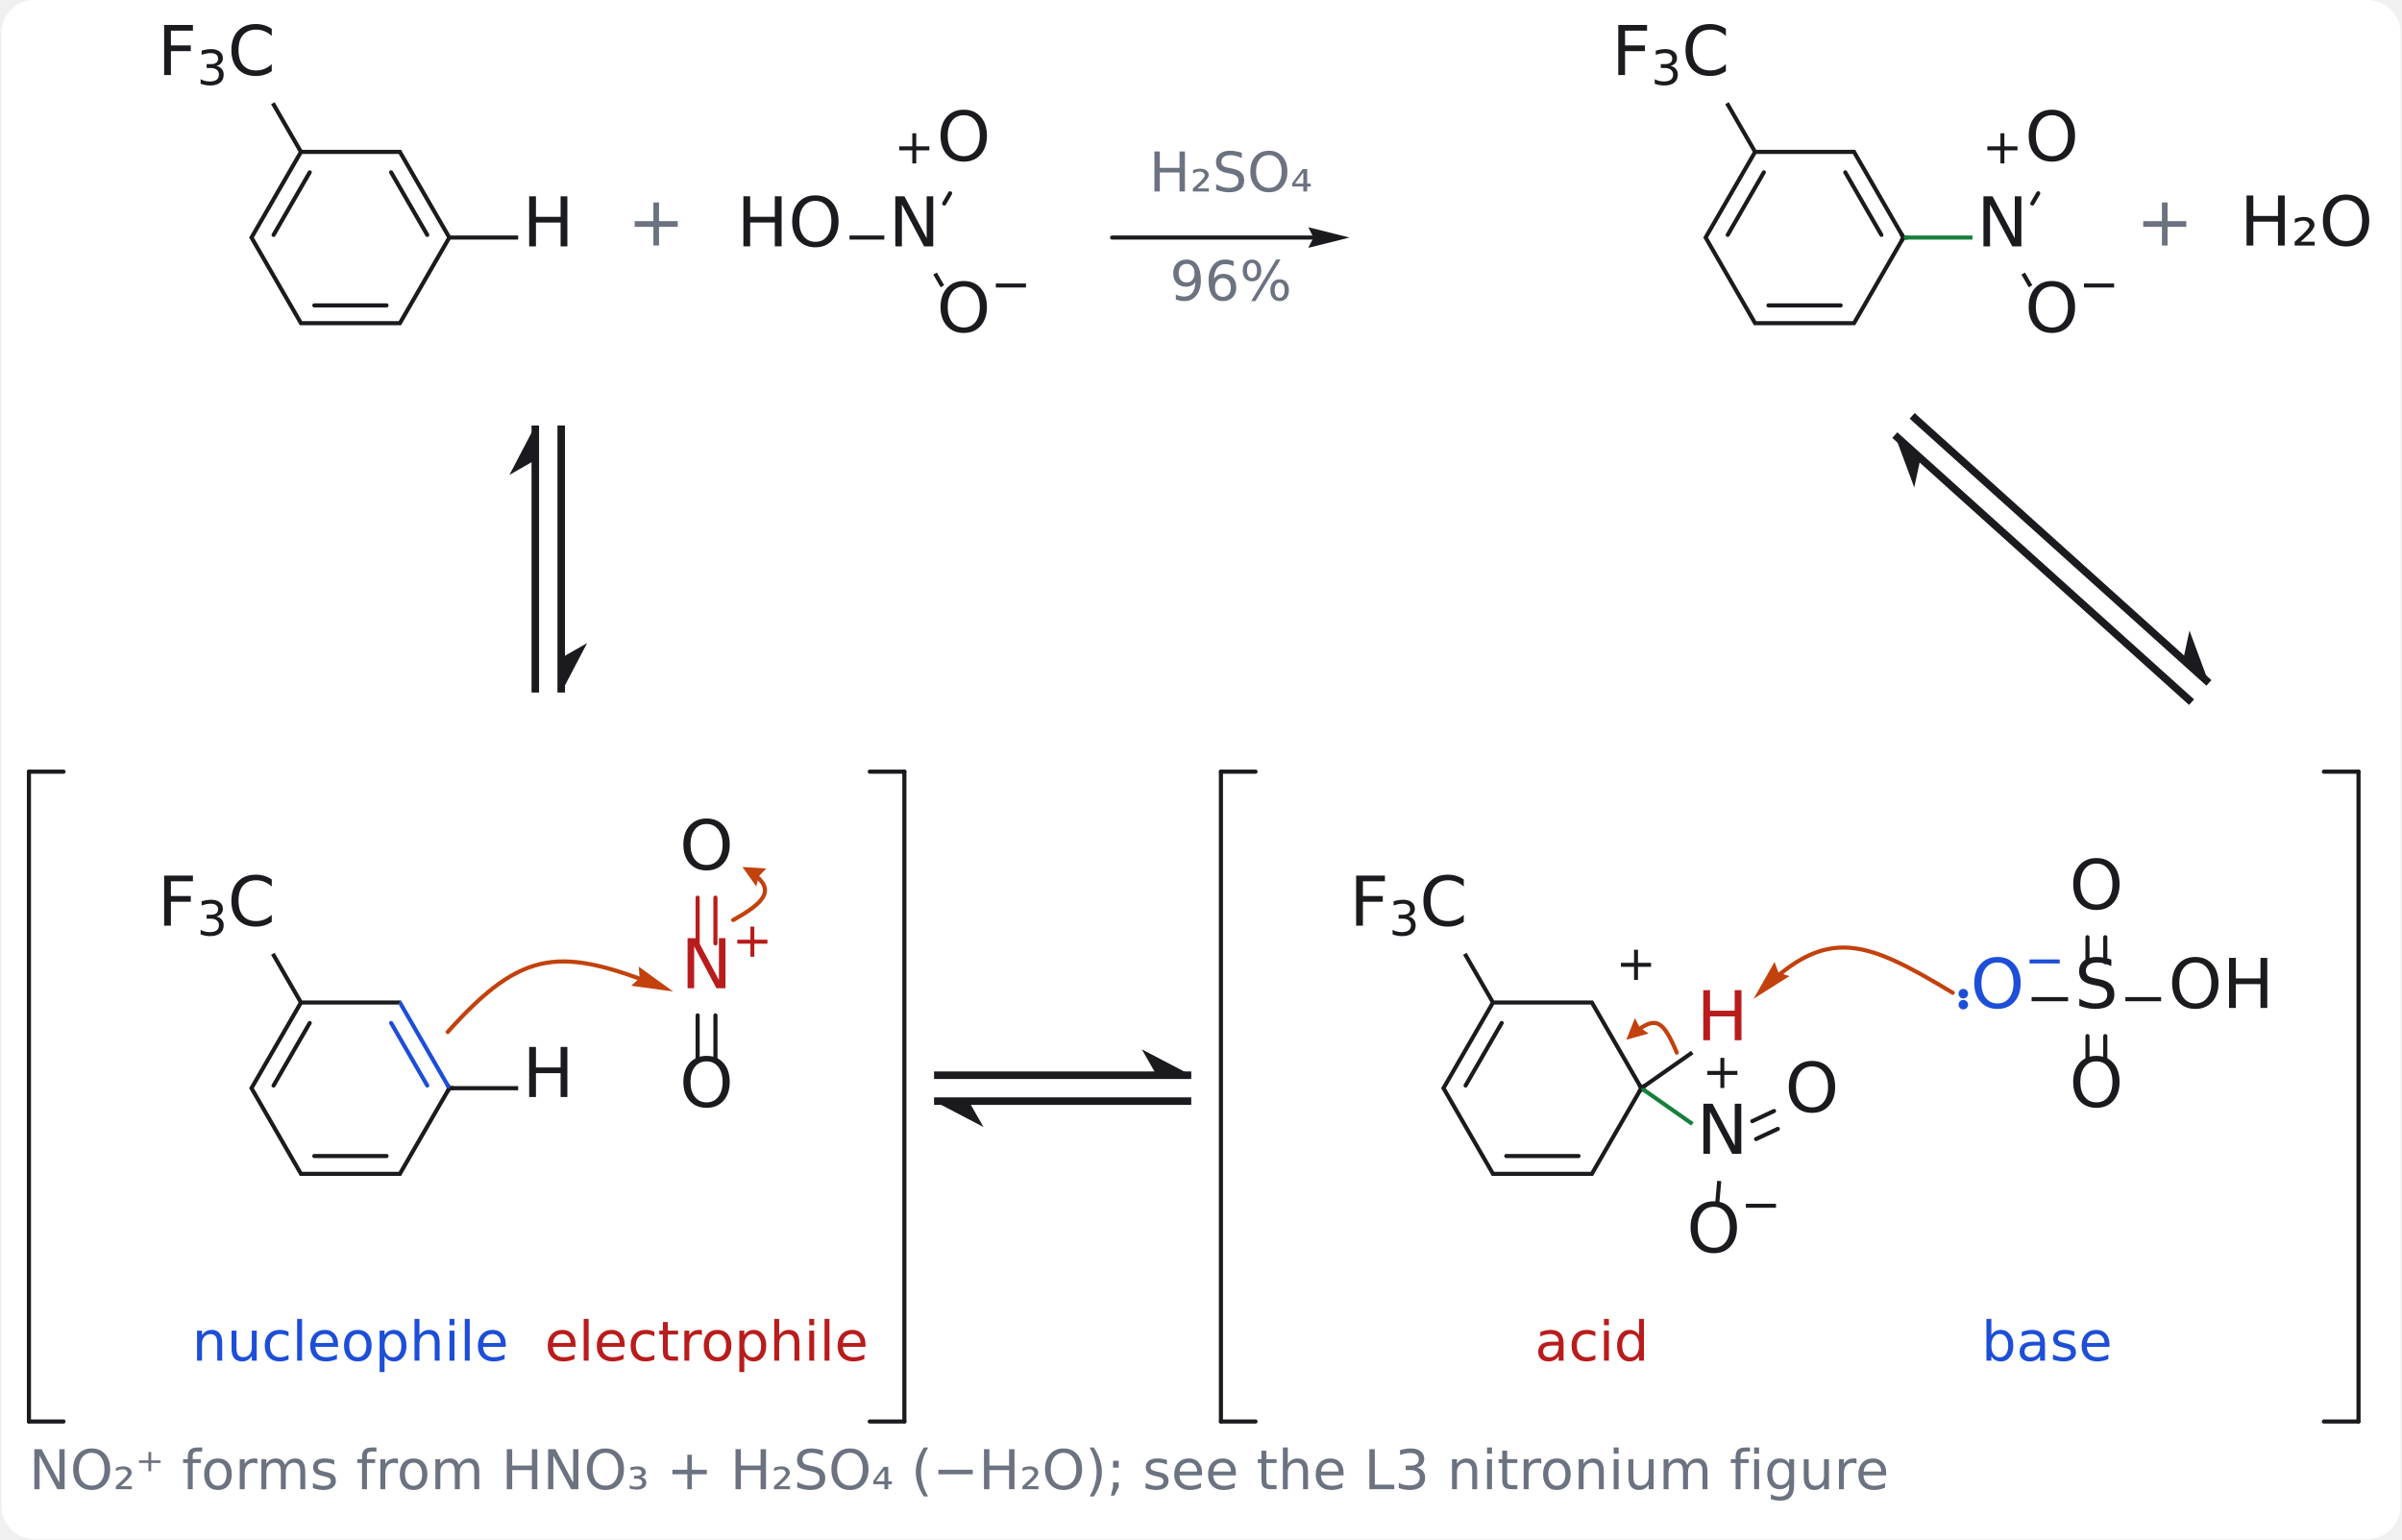
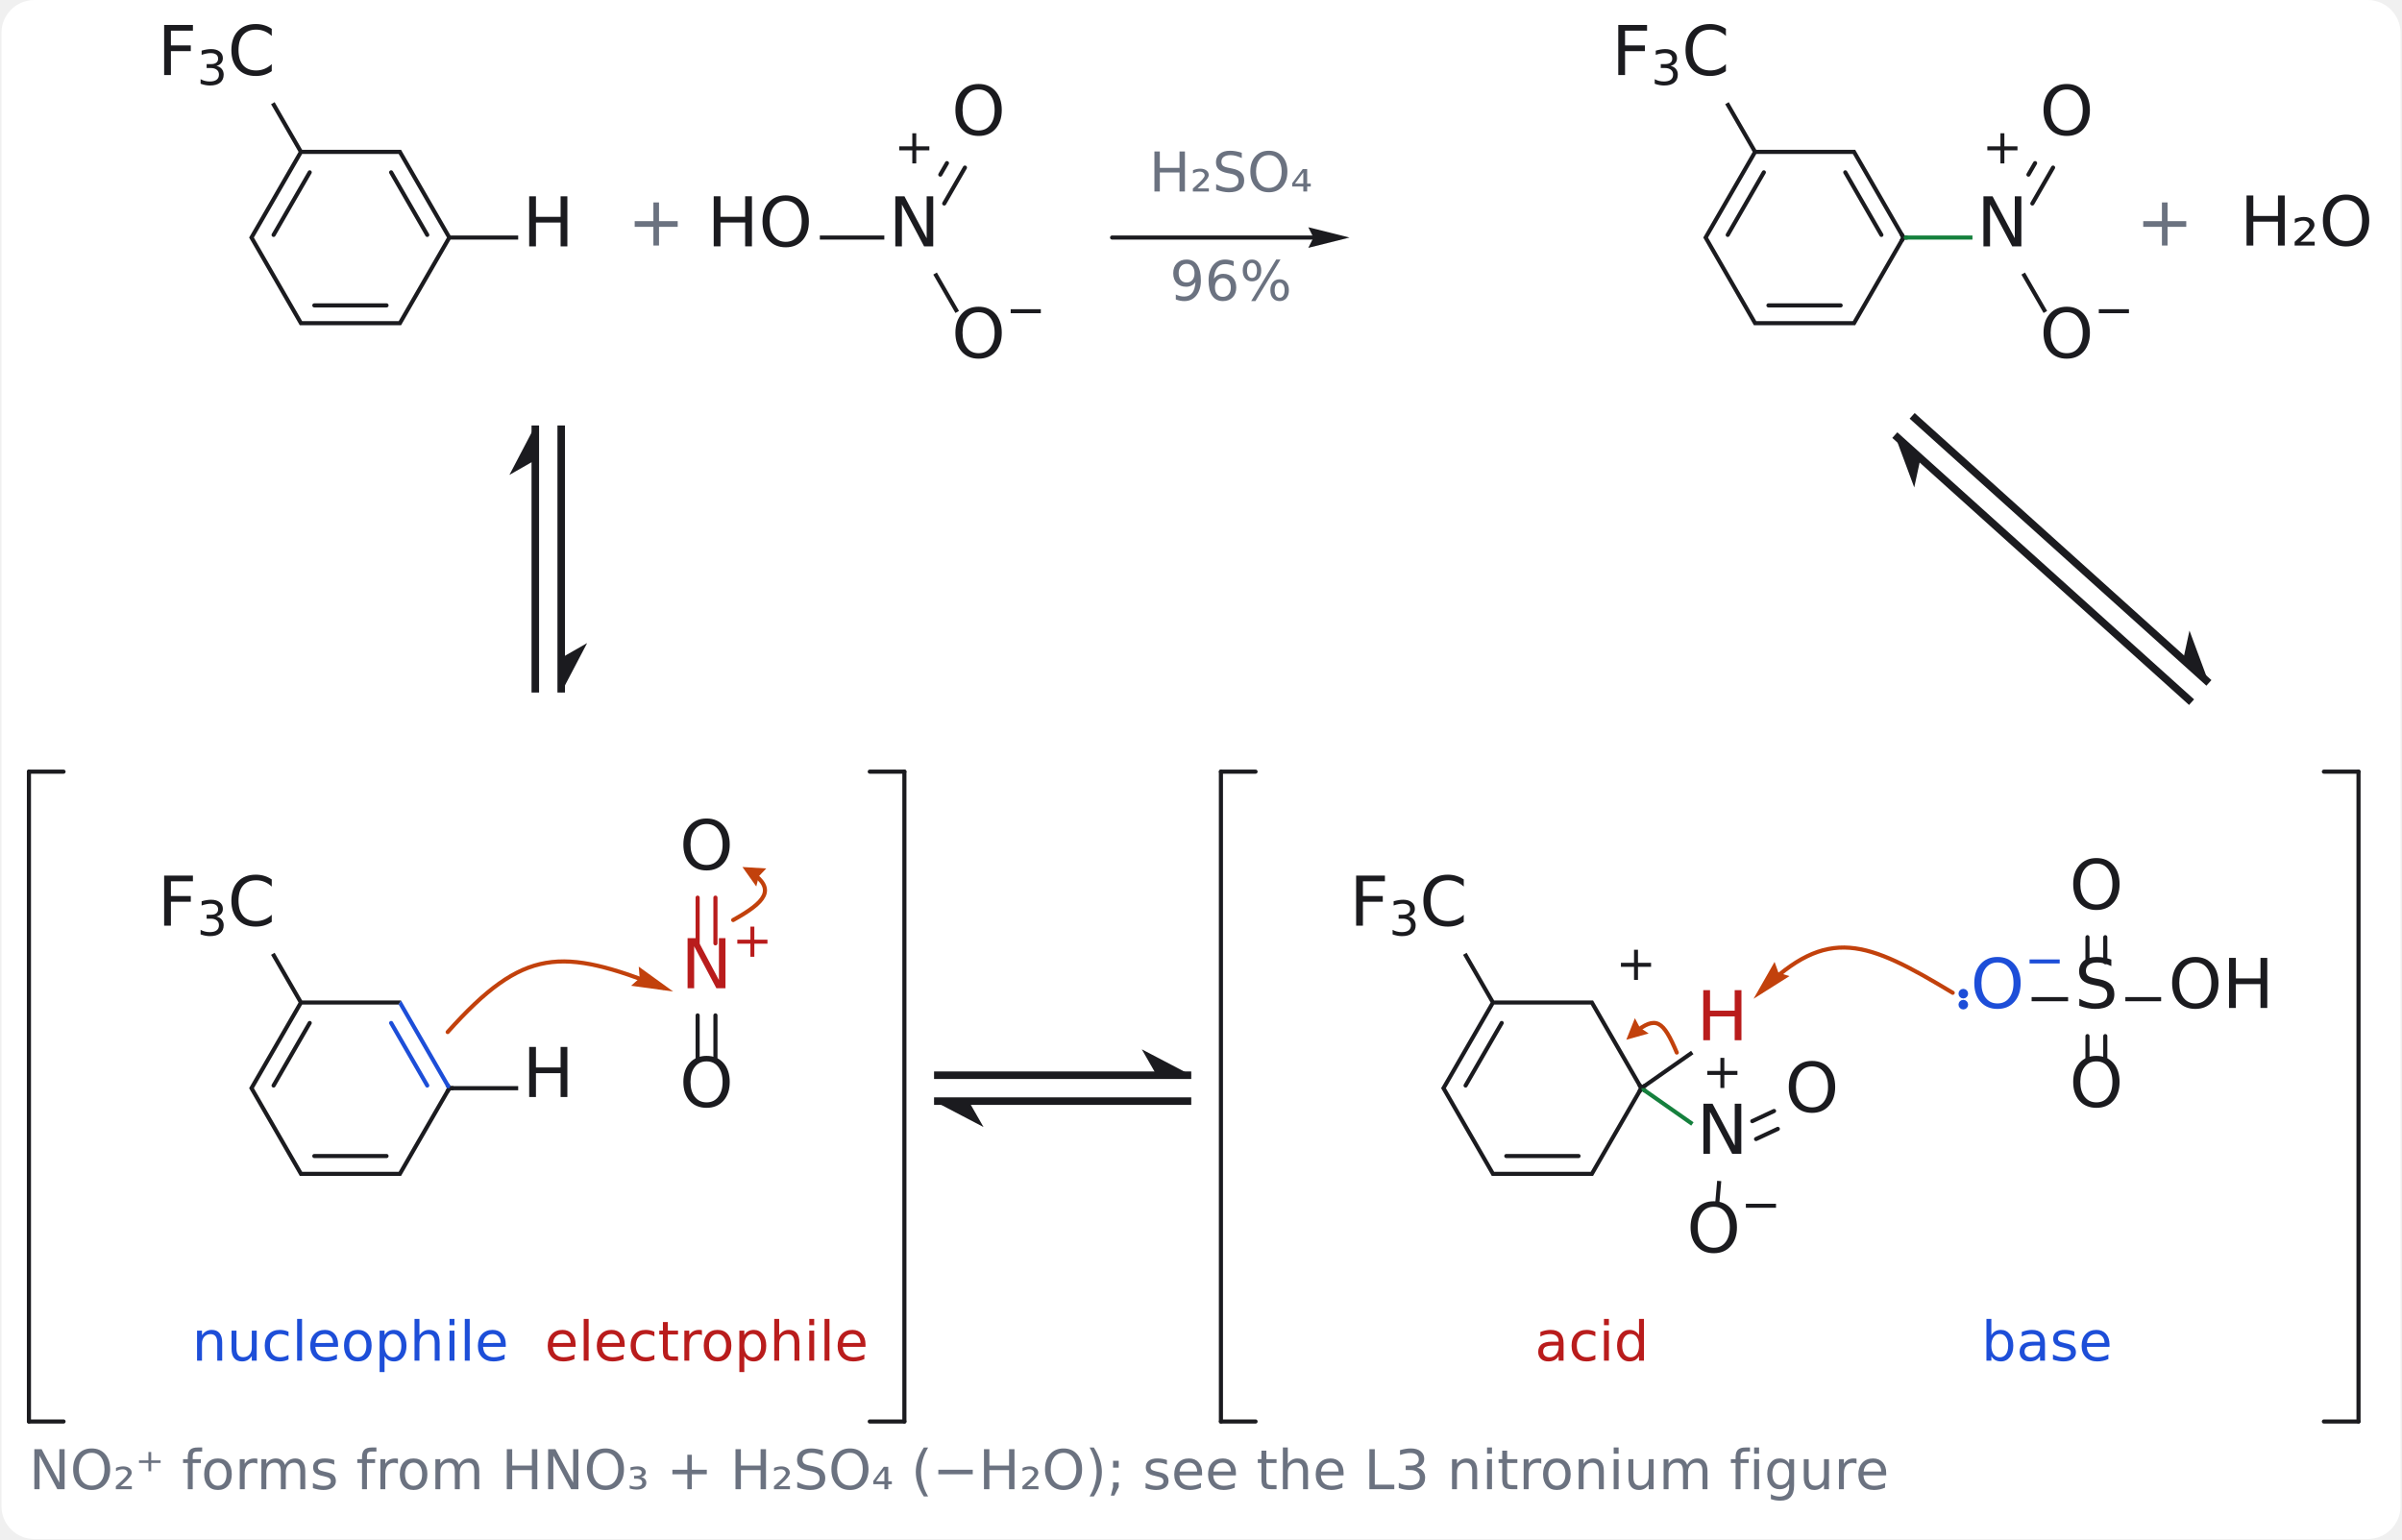
<svg xmlns="http://www.w3.org/2000/svg" viewBox="-148.167 -100.867 1018.615 653.540" width="632" height="405">
  <style>.c-ink.fill{fill:#1b1b1f}.c-ink.stroke{stroke:#1b1b1f}.c-arrow.fill{fill:#c2410c}.c-arrow.stroke{stroke:#c2410c}.c-nu.fill{fill:#1d4ed8}.c-nu.stroke{stroke:#1d4ed8}.c-el.fill{fill:#b91c1c}.c-el.stroke{stroke:#b91c1c}.c-good.fill{fill:#15803d}.c-good.stroke{stroke:#15803d}.c-muted.fill{fill:#6b7280}.c-muted.stroke{stroke:#6b7280}.card{fill:#ffffff}@media (prefers-color-scheme: dark){.c-ink.fill{fill:#e6e6ea}.c-ink.stroke{stroke:#e6e6ea}.c-arrow.fill{fill:#ff9f5a}.c-arrow.stroke{stroke:#ff9f5a}.c-nu.fill{fill:#8ab4ff}.c-nu.stroke{stroke:#8ab4ff}.c-el.fill{fill:#ff8a8a}.c-el.stroke{stroke:#ff8a8a}.c-good.fill{fill:#6ee7a0}.c-good.stroke{stroke:#6ee7a0}.c-muted.fill{fill:#9ca3af}.c-muted.stroke{stroke:#9ca3af}.card{fill:#1e1e1e}}</style>
  <rect class="card" x="-148.167" y="-100.867" width="1018.615" height="653.540" rx="14" />
  <line class="c-ink stroke" x1="-136.50" y1="226.80" x2="-136.50" y2="502.74" stroke-width="1.75" stroke-linecap="round" />
  <line class="c-ink stroke" x1="-136.50" y1="226.80" x2="-121.80" y2="226.80" stroke-width="1.75" stroke-linecap="round" />
  <line class="c-ink stroke" x1="-136.50" y1="502.74" x2="-121.80" y2="502.74" stroke-width="1.75" stroke-linecap="round" />
  <line class="c-ink stroke" x1="235.20" y1="226.80" x2="235.20" y2="502.74" stroke-width="1.75" stroke-linecap="round" />
  <line class="c-ink stroke" x1="235.20" y1="226.80" x2="220.50" y2="226.80" stroke-width="1.75" stroke-linecap="round" />
  <line class="c-ink stroke" x1="235.20" y1="502.74" x2="220.50" y2="502.74" stroke-width="1.75" stroke-linecap="round" />
  <line class="c-ink stroke" x1="369.60" y1="226.80" x2="369.60" y2="502.74" stroke-width="1.75" stroke-linecap="round" />
  <line class="c-ink stroke" x1="369.60" y1="226.80" x2="384.30" y2="226.80" stroke-width="1.75" stroke-linecap="round" />
  <line class="c-ink stroke" x1="369.60" y1="502.74" x2="384.30" y2="502.74" stroke-width="1.75" stroke-linecap="round" />
  <line class="c-ink stroke" x1="852.60" y1="226.80" x2="852.60" y2="502.74" stroke-width="1.75" stroke-linecap="round" />
  <line class="c-ink stroke" x1="852.60" y1="226.80" x2="837.90" y2="226.80" stroke-width="1.75" stroke-linecap="round" />
  <line class="c-ink stroke" x1="852.60" y1="502.74" x2="837.90" y2="502.74" stroke-width="1.75" stroke-linecap="round" />
  <line class="c-ink stroke" x1="89.50" y1="79.80" x2="89.50" y2="193.20" stroke-width="3.2" stroke-linecap="butt" />
  <polygon class="c-ink fill" points="89.50,193.20 100.50,172.20 89.50,178.50" />
  <line class="c-ink stroke" x1="78.50" y1="193.20" x2="78.50" y2="79.80" stroke-width="3.2" stroke-linecap="butt" />
  <polygon class="c-ink fill" points="78.50,79.80 67.50,100.80 78.50,94.50" />
  <line class="c-ink stroke" x1="247.80" y1="355.70" x2="357.00" y2="355.70" stroke-width="3.2" stroke-linecap="butt" />
  <polygon class="c-ink fill" points="357.00,355.70 336.00,344.70 342.30,355.70" />
  <line class="c-ink stroke" x1="357.00" y1="366.70" x2="247.80" y2="366.70" stroke-width="3.2" stroke-linecap="butt" />
  <polygon class="c-ink fill" points="247.80,366.70 268.80,377.70 262.50,366.70" />
  <line class="c-ink stroke" x1="781.72" y1="197.29" x2="655.72" y2="83.89" stroke-width="3.2" stroke-linecap="butt" />
  <polygon class="c-ink fill" points="655.72,83.89 663.97,106.11 666.65,93.72" />
  <line class="c-ink stroke" x1="663.08" y1="75.71" x2="789.08" y2="189.11" stroke-width="3.2" stroke-linecap="butt" />
  <polygon class="c-ink fill" points="789.08,189.11 780.83,166.89 778.15,179.28" />
  <line class="c-ink stroke" x1="-32.618" y1="-1.13" x2="-17.288" y2="-27.682" stroke-width="1.75" stroke-linecap="round" />
  <line class="c-ink stroke" x1="17.288" y1="-27.682" x2="32.618" y2="-1.13" stroke-width="1.75" stroke-linecap="round" />
  <line class="c-ink stroke" x1="15.33" y1="28.812" x2="-15.33" y2="28.812" stroke-width="1.75" stroke-linecap="round" />
-   <line class="c-ink stroke" x1="252.113" y1="-14.459" x2="254.611" y2="-18.785" stroke-width="1.75" stroke-linecap="round" />
+   <line class="c-ink stroke" x1="250.457" y1="-26.715" x2="253.274" y2="-31.595" stroke-width="1.75" stroke-linecap="round" />
+   <line class="c-ink stroke" x1="252.113" y1="-14.462" x2="260.913" y2="-29.705" stroke-width="1.75" stroke-linecap="round" />
  <line class="c-ink stroke" x1="584.782" y1="-1.13" x2="600.112" y2="-27.682" stroke-width="1.75" stroke-linecap="round" />
  <line class="c-ink stroke" x1="634.688" y1="-27.682" x2="650.018" y2="-1.13" stroke-width="1.75" stroke-linecap="round" />
  <line class="c-ink stroke" x1="632.73" y1="28.812" x2="602.07" y2="28.812" stroke-width="1.75" stroke-linecap="round" />
-   <line class="c-ink stroke" x1="714.113" y1="-14.459" x2="716.611" y2="-18.785" stroke-width="1.75" stroke-linecap="round" />
+   <line class="c-ink stroke" x1="712.457" y1="-26.715" x2="715.274" y2="-31.595" stroke-width="1.75" stroke-linecap="round" />
+   <line class="c-ink stroke" x1="714.113" y1="-14.462" x2="722.913" y2="-29.705" stroke-width="1.75" stroke-linecap="round" />
  <line class="c-ink stroke" x1="-32.618" y1="360.07" x2="-17.288" y2="333.518" stroke-width="1.75" stroke-linecap="round" />
  <path class="c-nu stroke" d="M17.288 333.518 L32.618 360.07 " fill="none" stroke-width="1.75" stroke-linecap="round" stroke-linejoin="round" />
  <line class="c-ink stroke" x1="15.33" y1="390.012" x2="-15.33" y2="390.012" stroke-width="1.75" stroke-linecap="round" />
  <path class="c-el stroke" d="M147.42 299.702 L147.42 280.297 " fill="none" stroke-width="1.75" stroke-linecap="round" stroke-linejoin="round" />
  <path class="c-el stroke" d="M154.98 299.702 L154.98 280.297 " fill="none" stroke-width="1.75" stroke-linecap="round" stroke-linejoin="round" />
  <line class="c-ink stroke" x1="154.98" y1="330.298" x2="154.98" y2="349.703" stroke-width="1.75" stroke-linecap="round" />
  <line class="c-ink stroke" x1="147.42" y1="330.298" x2="147.42" y2="349.703" stroke-width="1.75" stroke-linecap="round" />
  <line class="c-ink stroke" x1="473.482" y1="360.07" x2="488.812" y2="333.518" stroke-width="1.75" stroke-linecap="round" />
  <line class="c-ink stroke" x1="521.43" y1="390.012" x2="490.77" y2="390.012" stroke-width="1.75" stroke-linecap="round" />
  <line class="c-ink stroke" x1="595.211" y1="375.201" x2="604.443" y2="370.89" stroke-width="1.75" stroke-linecap="round" />
  <line class="c-ink stroke" x1="596.81" y1="382.797" x2="606.042" y2="378.487" stroke-width="1.75" stroke-linecap="round" />
  <line class="c-ink stroke" x1="737.52" y1="307.703" x2="737.52" y2="297.097" stroke-width="1.75" stroke-linecap="round" />
  <line class="c-ink stroke" x1="745.08" y1="307.703" x2="745.08" y2="297.097" stroke-width="1.75" stroke-linecap="round" />
  <line class="c-ink stroke" x1="745.08" y1="339.097" x2="745.08" y2="349.703" stroke-width="1.75" stroke-linecap="round" />
  <line class="c-ink stroke" x1="737.52" y1="339.097" x2="737.52" y2="349.703" stroke-width="1.75" stroke-linecap="round" />
  <path class="c-ink fill stroke" d="M659.905 -0.875 L659.283 -1.953 L657.767 -1.078 L658.39 -0 L659.4 0 Z M658.39 0 L657.767 1.078 L659.283 1.953 L659.905 0.875 L659.4 0 Z M659.905 0.875 L661.15 0.875 L661.15 -0.875 L659.905 -0.875 L659.4 0 Z " stroke-width="0" stroke-linecap="round" stroke-linejoin="round" />
  <path class="c-ink fill stroke" d="M42.505 360.325 L41.883 359.247 L40.367 360.122 L40.99 361.2 L42 361.2 Z M40.99 361.2 L40.367 362.278 L41.883 363.153 L42.505 362.075 L42 361.2 Z M42.505 362.075 L43.75 362.075 L43.75 360.325 L42.505 360.325 L42 361.2 Z " stroke-width="0" stroke-linecap="round" stroke-linejoin="round" />
  <path class="c-ink fill stroke" d="M548.38 359.935 L547.943 359.177 L546.427 360.052 L547.09 361.2 L548.1 361.2 Z M547.09 361.2 L546.427 362.348 L547.943 363.223 L548.38 362.465 L548.1 361.2 Z M549.625 361.2 L550.341 360.698 L549.337 359.265 L548.38 359.935 L548.1 361.2 Z M548.38 362.465 L549.337 363.135 L550.341 361.702 L549.625 361.2 L548.1 361.2 Z " stroke-width="0" stroke-linecap="round" stroke-linejoin="round" />
-   <path class="c-ink fill stroke" d="M-40.99 -0 L-20.495 -35.497 L-21 -36.372 L-22.01 -36.372 L-43.01 0 Z M-20.495 -35.497 L20.495 -35.497 L21.505 -37.247 L-20.495 -37.247 L-21 -36.372 Z M20.495 -35.497 L40.99 -0 L42 0 L42.505 -0.875 L21.505 -37.247 Z M40.99 0 L20.495 35.497 L21.505 37.247 L42.505 0.875 L42 0 Z M20.495 35.497 L-20.495 35.497 L-21.505 37.247 L21.505 37.247 Z M-20.495 35.497 L-40.99 0 L-43.01 -0 L-21.505 37.247 Z M-20.495 -37.247 L-32.179 -57.485 L-33.695 -56.61 L-22.01 -36.372 L-21 -36.372 Z M42.505 0.875 L71.23 0.875 L71.23 -0.875 L42.505 -0.875 L42 0 Z M226.687 -0.875 L211.908 -0.875 L211.908 0.875 L226.687 0.875 Z M247.475 15.735 L250.579 21.113 L252.095 20.238 L248.99 14.86 Z M576.41 -0 L596.905 -35.497 L596.4 -36.372 L595.39 -36.372 L574.39 0 Z M596.905 -35.497 L637.895 -35.497 L638.905 -37.247 L596.905 -37.247 L596.4 -36.372 Z M637.895 -35.497 L658.39 -0 L659.4 0 L659.905 -0.875 L638.905 -37.247 Z M658.39 0 L637.895 35.497 L638.905 37.247 L659.905 0.875 L659.4 0 Z M637.895 35.497 L596.905 35.497 L595.895 37.247 L638.905 37.247 Z M596.905 35.497 L576.41 0 L574.39 -0 L595.895 37.247 Z M596.905 -37.247 L585.221 -57.485 L583.705 -56.61 L595.39 -36.372 L596.4 -36.372 Z M709.475 15.735 L712.579 21.113 L714.095 20.238 L710.99 14.86 Z M-40.99 361.2 L-20.495 325.703 L-21 324.828 L-22.01 324.828 L-43.01 361.2 Z M-20.495 325.703 L20.495 325.703 L21.505 323.953 L-20.495 323.953 L-21 324.828 Z M40.99 361.2 L20.495 396.697 L21.505 398.447 L42.505 362.075 L42 361.2 Z M20.495 396.697 L-20.495 396.697 L-21.505 398.447 L21.505 398.447 Z M-20.495 396.697 L-40.99 361.2 L-43.01 361.2 L-21.505 398.447 Z M-20.495 323.953 L-32.179 303.715 L-33.695 304.59 L-22.01 324.828 L-21 324.828 Z M42.505 362.075 L71.23 362.075 L71.23 360.325 L42.505 360.325 L42 361.2 Z M465.11 361.2 L485.605 325.703 L485.1 324.828 L484.09 324.828 L463.09 361.2 Z M485.605 325.703 L526.595 325.703 L527.605 323.953 L485.605 323.953 L485.1 324.828 Z M526.595 325.703 L547.09 361.2 L548.1 361.2 L548.38 359.935 L527.605 323.953 Z M547.09 361.2 L526.595 396.697 L527.605 398.447 L548.38 362.465 L548.1 361.2 Z M526.595 396.697 L485.605 396.697 L484.595 398.447 L527.605 398.447 Z M485.605 396.697 L465.11 361.2 L463.09 361.2 L484.595 398.447 Z M485.605 323.953 L473.921 303.715 L472.405 304.59 L484.09 324.828 L485.1 324.828 Z M549.625 361.2 L570.23 346.759 L569.226 345.325 L548.38 359.935 L548.1 361.2 Z M580.29 400.53 L579.343 411.367 L581.087 411.519 L582.033 400.682 Z M713.808 324.275 L729.299 324.275 L729.299 322.525 L713.808 322.525 Z M753.6 324.275 L768.792 324.275 L768.792 322.525 L753.6 322.525 Z " stroke-width="0" stroke-linecap="round" stroke-linejoin="round" />
+   <path class="c-ink fill stroke" d="M-40.99 -0 L-20.495 -35.497 L-21 -36.372 L-22.01 -36.372 L-43.01 0 Z M-20.495 -35.497 L20.495 -35.497 L21.505 -37.247 L-20.495 -37.247 L-21 -36.372 Z M20.495 -35.497 L40.99 -0 L42 0 L42.505 -0.875 L21.505 -37.247 Z M40.99 0 L20.495 35.497 L21.505 37.247 L42.505 0.875 L42 0 Z M20.495 35.497 L-20.495 35.497 L-21.505 37.247 L21.505 37.247 Z M-20.495 35.497 L-40.99 0 L-43.01 -0 L-21.505 37.247 Z M-20.495 -37.247 L-32.179 -57.485 L-33.695 -56.61 L-22.01 -36.372 L-21 -36.372 Z M42.505 0.875 L71.23 0.875 L71.23 -0.875 L42.505 -0.875 L42 0 Z M226.687 -0.875 L199.308 -0.875 L199.308 0.875 L226.687 0.875 Z M247.473 15.735 L256.881 32.033 L258.397 31.158 L248.989 14.861 Z M576.41 -0 L596.905 -35.497 L596.4 -36.372 L595.39 -36.372 L574.39 0 Z M596.905 -35.497 L637.895 -35.497 L638.905 -37.247 L596.905 -37.247 L596.4 -36.372 Z M637.895 -35.497 L658.39 -0 L659.4 0 L659.905 -0.875 L638.905 -37.247 Z M658.39 0 L637.895 35.497 L638.905 37.247 L659.905 0.875 L659.4 0 Z M637.895 35.497 L596.905 35.497 L595.895 37.247 L638.905 37.247 Z M596.905 35.497 L576.41 0 L574.39 -0 L595.895 37.247 Z M596.905 -37.247 L585.221 -57.485 L583.705 -56.61 L595.39 -36.372 L596.4 -36.372 Z M709.473 15.735 L718.881 32.033 L720.397 31.158 L710.989 14.861 Z M-40.99 361.2 L-20.495 325.703 L-21 324.828 L-22.01 324.828 L-43.01 361.2 Z M-20.495 325.703 L20.495 325.703 L21.505 323.953 L-20.495 323.953 L-21 324.828 Z M40.99 361.2 L20.495 396.697 L21.505 398.447 L42.505 362.075 L42 361.2 Z M20.495 396.697 L-20.495 396.697 L-21.505 398.447 L21.505 398.447 Z M-20.495 396.697 L-40.99 361.2 L-43.01 361.2 L-21.505 398.447 Z M-20.495 323.953 L-32.179 303.715 L-33.695 304.59 L-22.01 324.828 L-21 324.828 Z M42.505 362.075 L71.23 362.075 L71.23 360.325 L42.505 360.325 L42 361.2 Z M465.11 361.2 L485.605 325.703 L485.1 324.828 L484.09 324.828 L463.09 361.2 Z M485.605 325.703 L526.595 325.703 L527.605 323.953 L485.605 323.953 L485.1 324.828 Z M526.595 325.703 L547.09 361.2 L548.1 361.2 L548.38 359.935 L527.605 323.953 Z M547.09 361.2 L526.595 396.697 L527.605 398.447 L548.38 362.465 L548.1 361.2 Z M526.595 396.697 L485.605 396.697 L484.595 398.447 L527.605 398.447 Z M485.605 396.697 L465.11 361.2 L463.09 361.2 L484.595 398.447 Z M485.605 323.953 L473.921 303.715 L472.405 304.59 L484.09 324.828 L485.1 324.828 Z M549.625 361.2 L570.23 346.759 L569.226 345.325 L548.38 359.935 L548.1 361.2 Z M580.29 400.53 L579.343 411.367 L581.087 411.519 L582.033 400.682 Z M713.808 324.275 L729.299 324.275 L729.299 322.525 L713.808 322.525 Z M753.6 324.275 L768.792 324.275 L768.792 322.525 L753.6 322.525 Z " stroke-width="0" stroke-linecap="round" stroke-linejoin="round" />
  <path class="c-nu fill stroke" d="M20.495 325.703 L40.99 361.2 L42 361.2 L42.505 360.325 L21.505 323.953 Z " stroke-width="0" stroke-linecap="round" stroke-linejoin="round" />
  <path class="c-good fill stroke" d="M659.905 0.875 L688.687 0.875 L688.687 -0.875 L659.905 -0.875 L659.4 0 Z M548.38 362.465 L569.283 377.115 L570.287 375.681 L549.625 361.2 L548.1 361.2 Z " stroke-width="0" stroke-linecap="round" stroke-linejoin="round" />
  <text class="c-ink fill" xml:space="preserve" x="-81.949" y="-89.2" font-family="DejaVu Sans, Noto Sans CJK KR, Noto Sans CJK JP, sans-serif" font-size="29.167" font-weight="normal" font-style="normal" text-decoration="none" dominant-baseline="text-before-edge">F</text>
  <text class="c-ink fill" xml:space="preserve" x="-65.172" y="-78.992" font-family="DejaVu Sans, Noto Sans CJK KR, Noto Sans CJK JP, sans-serif" font-size="20.417" font-weight="normal" font-style="normal" text-decoration="none" dominant-baseline="text-before-edge">3</text>
  <text class="c-ink fill" xml:space="preserve" x="-52.183" y="-89.2" font-family="DejaVu Sans, Noto Sans CJK KR, Noto Sans CJK JP, sans-serif" font-size="29.167" font-weight="normal" font-style="normal" text-decoration="none" dominant-baseline="text-before-edge">C</text>
  <text class="c-ink fill" xml:space="preserve" x="73.034" y="-16.442" font-family="DejaVu Sans, Noto Sans CJK KR, Noto Sans CJK JP, sans-serif" font-size="29.167" font-weight="normal" font-style="normal" text-decoration="none" dominant-baseline="text-before-edge">H</text>
  <text class="c-ink fill" xml:space="preserve" x="228.491" y="-16.442" font-family="DejaVu Sans, Noto Sans CJK KR, Noto Sans CJK JP, sans-serif" font-size="29.167" font-weight="normal" font-style="normal" text-decoration="none" dominant-baseline="text-before-edge">N</text>
  <text class="c-ink fill" xml:space="preserve" x="230.847" y="-45.609" font-family="DejaVu Sans, Noto Sans CJK KR, Noto Sans CJK JP, sans-serif" font-size="20.417" font-weight="normal" font-style="normal" text-decoration="none" dominant-baseline="text-before-edge">+</text>
-   <text class="c-ink fill" xml:space="preserve" x="185.921" y="-16.456" font-family="DejaVu Sans, Noto Sans CJK KR, Noto Sans CJK JP, sans-serif" font-size="29.167" font-weight="normal" font-style="normal" text-decoration="none" dominant-baseline="text-before-edge">O</text>
-   <text class="c-ink fill" xml:space="preserve" x="163.989" y="-16.456" font-family="DejaVu Sans, Noto Sans CJK KR, Noto Sans CJK JP, sans-serif" font-size="29.167" font-weight="normal" font-style="normal" text-decoration="none" dominant-baseline="text-before-edge">H</text>
-   <text class="c-ink fill" xml:space="preserve" x="248.921" y="-52.828" font-family="DejaVu Sans, Noto Sans CJK KR, Noto Sans CJK JP, sans-serif" font-size="29.167" font-weight="normal" font-style="normal" text-decoration="none" dominant-baseline="text-before-edge">O</text>
-   <text class="c-ink fill" xml:space="preserve" x="248.921" y="19.916" font-family="DejaVu Sans, Noto Sans CJK KR, Noto Sans CJK JP, sans-serif" font-size="29.167" font-weight="normal" font-style="normal" text-decoration="none" dominant-baseline="text-before-edge">O</text>
-   <text class="c-ink fill" xml:space="preserve" x="271.879" y="12.624" font-family="DejaVu Sans, Noto Sans CJK KR, Noto Sans CJK JP, sans-serif" font-size="20.417" font-weight="normal" font-style="normal" text-decoration="none" dominant-baseline="text-before-edge">−</text>
+   <text class="c-ink fill" xml:space="preserve" x="173.321" y="-16.456" font-family="DejaVu Sans, Noto Sans CJK KR, Noto Sans CJK JP, sans-serif" font-size="29.167" font-weight="normal" font-style="normal" text-decoration="none" dominant-baseline="text-before-edge">O</text>
+   <text class="c-ink fill" xml:space="preserve" x="151.389" y="-16.456" font-family="DejaVu Sans, Noto Sans CJK KR, Noto Sans CJK JP, sans-serif" font-size="29.167" font-weight="normal" font-style="normal" text-decoration="none" dominant-baseline="text-before-edge">H</text>
+   <text class="c-ink fill" xml:space="preserve" x="255.221" y="-63.748" font-family="DejaVu Sans, Noto Sans CJK KR, Noto Sans CJK JP, sans-serif" font-size="29.167" font-weight="normal" font-style="normal" text-decoration="none" dominant-baseline="text-before-edge">O</text>
+   <text class="c-ink fill" xml:space="preserve" x="255.221" y="30.836" font-family="DejaVu Sans, Noto Sans CJK KR, Noto Sans CJK JP, sans-serif" font-size="29.167" font-weight="normal" font-style="normal" text-decoration="none" dominant-baseline="text-before-edge">O</text>
+   <text class="c-ink fill" xml:space="preserve" x="278.179" y="23.544" font-family="DejaVu Sans, Noto Sans CJK KR, Noto Sans CJK JP, sans-serif" font-size="20.417" font-weight="normal" font-style="normal" text-decoration="none" dominant-baseline="text-before-edge">−</text>
  <text class="c-ink fill" xml:space="preserve" x="535.451" y="-89.2" font-family="DejaVu Sans, Noto Sans CJK KR, Noto Sans CJK JP, sans-serif" font-size="29.167" font-weight="normal" font-style="normal" text-decoration="none" dominant-baseline="text-before-edge">F</text>
  <text class="c-ink fill" xml:space="preserve" x="552.228" y="-78.992" font-family="DejaVu Sans, Noto Sans CJK KR, Noto Sans CJK JP, sans-serif" font-size="20.417" font-weight="normal" font-style="normal" text-decoration="none" dominant-baseline="text-before-edge">3</text>
  <text class="c-ink fill" xml:space="preserve" x="565.217" y="-89.2" font-family="DejaVu Sans, Noto Sans CJK KR, Noto Sans CJK JP, sans-serif" font-size="29.167" font-weight="normal" font-style="normal" text-decoration="none" dominant-baseline="text-before-edge">C</text>
  <text class="c-ink fill" xml:space="preserve" x="690.491" y="-16.442" font-family="DejaVu Sans, Noto Sans CJK KR, Noto Sans CJK JP, sans-serif" font-size="29.167" font-weight="normal" font-style="normal" text-decoration="none" dominant-baseline="text-before-edge">N</text>
  <text class="c-ink fill" xml:space="preserve" x="692.847" y="-45.609" font-family="DejaVu Sans, Noto Sans CJK KR, Noto Sans CJK JP, sans-serif" font-size="20.417" font-weight="normal" font-style="normal" text-decoration="none" dominant-baseline="text-before-edge">+</text>
-   <text class="c-ink fill" xml:space="preserve" x="710.921" y="-52.828" font-family="DejaVu Sans, Noto Sans CJK KR, Noto Sans CJK JP, sans-serif" font-size="29.167" font-weight="normal" font-style="normal" text-decoration="none" dominant-baseline="text-before-edge">O</text>
-   <text class="c-ink fill" xml:space="preserve" x="710.921" y="19.916" font-family="DejaVu Sans, Noto Sans CJK KR, Noto Sans CJK JP, sans-serif" font-size="29.167" font-weight="normal" font-style="normal" text-decoration="none" dominant-baseline="text-before-edge">O</text>
-   <text class="c-ink fill" xml:space="preserve" x="733.879" y="12.624" font-family="DejaVu Sans, Noto Sans CJK KR, Noto Sans CJK JP, sans-serif" font-size="20.417" font-weight="normal" font-style="normal" text-decoration="none" dominant-baseline="text-before-edge">−</text>
+   <text class="c-ink fill" xml:space="preserve" x="717.221" y="-63.748" font-family="DejaVu Sans, Noto Sans CJK KR, Noto Sans CJK JP, sans-serif" font-size="29.167" font-weight="normal" font-style="normal" text-decoration="none" dominant-baseline="text-before-edge">O</text>
+   <text class="c-ink fill" xml:space="preserve" x="717.221" y="30.836" font-family="DejaVu Sans, Noto Sans CJK KR, Noto Sans CJK JP, sans-serif" font-size="29.167" font-weight="normal" font-style="normal" text-decoration="none" dominant-baseline="text-before-edge">O</text>
+   <text class="c-ink fill" xml:space="preserve" x="740.179" y="23.544" font-family="DejaVu Sans, Noto Sans CJK KR, Noto Sans CJK JP, sans-serif" font-size="20.417" font-weight="normal" font-style="normal" text-decoration="none" dominant-baseline="text-before-edge">−</text>
  <text class="c-ink fill" xml:space="preserve" x="-81.949" y="272" font-family="DejaVu Sans, Noto Sans CJK KR, Noto Sans CJK JP, sans-serif" font-size="29.167" font-weight="normal" font-style="normal" text-decoration="none" dominant-baseline="text-before-edge">F</text>
  <text class="c-ink fill" xml:space="preserve" x="-65.172" y="282.208" font-family="DejaVu Sans, Noto Sans CJK KR, Noto Sans CJK JP, sans-serif" font-size="20.417" font-weight="normal" font-style="normal" text-decoration="none" dominant-baseline="text-before-edge">3</text>
  <text class="c-ink fill" xml:space="preserve" x="-52.183" y="272" font-family="DejaVu Sans, Noto Sans CJK KR, Noto Sans CJK JP, sans-serif" font-size="29.167" font-weight="normal" font-style="normal" text-decoration="none" dominant-baseline="text-before-edge">C</text>
  <text class="c-ink fill" xml:space="preserve" x="73.034" y="344.758" font-family="DejaVu Sans, Noto Sans CJK KR, Noto Sans CJK JP, sans-serif" font-size="29.167" font-weight="normal" font-style="normal" text-decoration="none" dominant-baseline="text-before-edge">H</text>
  <text class="c-el fill" xml:space="preserve" x="140.291" y="298.558" font-family="DejaVu Sans, Noto Sans CJK KR, Noto Sans CJK JP, sans-serif" font-size="29.167" font-weight="normal" font-style="normal" text-decoration="none" dominant-baseline="text-before-edge">N</text>
  <text class="c-el fill" xml:space="preserve" x="162.109" y="291.266" font-family="DejaVu Sans, Noto Sans CJK KR, Noto Sans CJK JP, sans-serif" font-size="20.417" font-weight="normal" font-style="normal" text-decoration="none" dominant-baseline="text-before-edge">+</text>
  <text class="c-ink fill" xml:space="preserve" x="139.721" y="248.144" font-family="DejaVu Sans, Noto Sans CJK KR, Noto Sans CJK JP, sans-serif" font-size="29.167" font-weight="normal" font-style="normal" text-decoration="none" dominant-baseline="text-before-edge">O</text>
  <text class="c-ink fill" xml:space="preserve" x="139.721" y="348.944" font-family="DejaVu Sans, Noto Sans CJK KR, Noto Sans CJK JP, sans-serif" font-size="29.167" font-weight="normal" font-style="normal" text-decoration="none" dominant-baseline="text-before-edge">O</text>
  <text class="c-ink fill" xml:space="preserve" x="537.283" y="301.08" font-family="DejaVu Sans, Noto Sans CJK KR, Noto Sans CJK JP, sans-serif" font-size="20.417" font-weight="normal" font-style="normal" text-decoration="none" dominant-baseline="text-before-edge">+</text>
  <text class="c-ink fill" xml:space="preserve" x="424.151" y="272" font-family="DejaVu Sans, Noto Sans CJK KR, Noto Sans CJK JP, sans-serif" font-size="29.167" font-weight="normal" font-style="normal" text-decoration="none" dominant-baseline="text-before-edge">F</text>
  <text class="c-ink fill" xml:space="preserve" x="440.928" y="282.208" font-family="DejaVu Sans, Noto Sans CJK KR, Noto Sans CJK JP, sans-serif" font-size="20.417" font-weight="normal" font-style="normal" text-decoration="none" dominant-baseline="text-before-edge">3</text>
  <text class="c-ink fill" xml:space="preserve" x="453.917" y="272" font-family="DejaVu Sans, Noto Sans CJK KR, Noto Sans CJK JP, sans-serif" font-size="29.167" font-weight="normal" font-style="normal" text-decoration="none" dominant-baseline="text-before-edge">C</text>
  <text class="c-el fill" xml:space="preserve" x="571.532" y="320.65" font-family="DejaVu Sans, Noto Sans CJK KR, Noto Sans CJK JP, sans-serif" font-size="29.167" font-weight="normal" font-style="normal" text-decoration="none" dominant-baseline="text-before-edge">H</text>
  <text class="c-ink fill" xml:space="preserve" x="571.589" y="368.866" font-family="DejaVu Sans, Noto Sans CJK KR, Noto Sans CJK JP, sans-serif" font-size="29.167" font-weight="normal" font-style="normal" text-decoration="none" dominant-baseline="text-before-edge">N</text>
  <text class="c-ink fill" xml:space="preserve" x="573.945" y="346.991" font-family="DejaVu Sans, Noto Sans CJK KR, Noto Sans CJK JP, sans-serif" font-size="20.417" font-weight="normal" font-style="normal" text-decoration="none" dominant-baseline="text-before-edge">+</text>
  <text class="c-ink fill" xml:space="preserve" x="609.071" y="351.086" font-family="DejaVu Sans, Noto Sans CJK KR, Noto Sans CJK JP, sans-serif" font-size="29.167" font-weight="normal" font-style="normal" text-decoration="none" dominant-baseline="text-before-edge">O</text>
  <text class="c-ink fill" xml:space="preserve" x="567.365" y="410.684" font-family="DejaVu Sans, Noto Sans CJK KR, Noto Sans CJK JP, sans-serif" font-size="29.167" font-weight="normal" font-style="normal" text-decoration="none" dominant-baseline="text-before-edge">O</text>
  <text class="c-ink fill" xml:space="preserve" x="590.323" y="403.392" font-family="DejaVu Sans, Noto Sans CJK KR, Noto Sans CJK JP, sans-serif" font-size="20.417" font-weight="normal" font-style="normal" text-decoration="none" dominant-baseline="text-before-edge">−</text>
  <text class="c-nu fill" xml:space="preserve" x="687.821" y="306.944" font-family="DejaVu Sans, Noto Sans CJK KR, Noto Sans CJK JP, sans-serif" font-size="29.167" font-weight="normal" font-style="normal" text-decoration="none" dominant-baseline="text-before-edge">O</text>
  <text class="c-nu fill" xml:space="preserve" x="710.779" y="299.652" font-family="DejaVu Sans, Noto Sans CJK KR, Noto Sans CJK JP, sans-serif" font-size="20.417" font-weight="normal" font-style="normal" text-decoration="none" dominant-baseline="text-before-edge">−</text>
  <path class="c-nu fill stroke" d="M684.8 322.233 C684.156 322.233 683.633 321.711 683.633 321.067 C683.633 320.422 684.156 319.9 684.8 319.9 C685.444 319.9 685.967 320.422 685.967 321.067 C685.967 321.711 685.444 322.233 684.8 322.233 Z " stroke-width="1.75" stroke-linecap="round" stroke-linejoin="round" />
  <path class="c-nu fill stroke" d="M684.8 326.9 C684.156 326.9 683.633 326.378 683.633 325.733 C683.633 325.089 684.156 324.567 684.8 324.567 C685.444 324.567 685.967 325.089 685.967 325.733 C685.967 326.378 685.444 326.9 684.8 326.9 Z " stroke-width="1.75" stroke-linecap="round" stroke-linejoin="round" />
  <text class="c-ink fill" xml:space="preserve" x="732.043" y="306.944" font-family="DejaVu Sans, Noto Sans CJK KR, Noto Sans CJK JP, sans-serif" font-size="29.167" font-weight="normal" font-style="normal" text-decoration="none" dominant-baseline="text-before-edge">S</text>
  <text class="c-ink fill" xml:space="preserve" x="729.821" y="264.944" font-family="DejaVu Sans, Noto Sans CJK KR, Noto Sans CJK JP, sans-serif" font-size="29.167" font-weight="normal" font-style="normal" text-decoration="none" dominant-baseline="text-before-edge">O</text>
  <text class="c-ink fill" xml:space="preserve" x="729.821" y="348.944" font-family="DejaVu Sans, Noto Sans CJK KR, Noto Sans CJK JP, sans-serif" font-size="29.167" font-weight="normal" font-style="normal" text-decoration="none" dominant-baseline="text-before-edge">O</text>
  <text class="c-ink fill" xml:space="preserve" x="771.821" y="306.944" font-family="DejaVu Sans, Noto Sans CJK KR, Noto Sans CJK JP, sans-serif" font-size="29.167" font-weight="normal" font-style="normal" text-decoration="none" dominant-baseline="text-before-edge">O</text>
  <text class="c-ink fill" xml:space="preserve" x="794.779" y="306.944" font-family="DejaVu Sans, Noto Sans CJK KR, Noto Sans CJK JP, sans-serif" font-size="29.167" font-weight="normal" font-style="normal" text-decoration="none" dominant-baseline="text-before-edge">H</text>
  <path class="c-ink stroke" d="M323.4 0 L419.825 0 " fill="none" stroke-width="1.75" stroke-linecap="round" stroke-linejoin="round" />
  <path class="c-ink fill stroke" d="M424.2 0 L406.7 -4.375 L408.887 0 L406.7 4.375 Z " stroke-width="0" stroke-linecap="round" stroke-linejoin="round" />
  <path class="c-arrow stroke" d="M41.295 337.359 C73.665 301.201 89.635 301.51 132.968 318.54 " fill="none" stroke-width="1.75" stroke-linecap="round" stroke-linejoin="round" />
  <path class="c-arrow fill stroke" d="M137.037 320.155 L122.416 309.589 L122.821 314.464 L119.164 317.712 Z " stroke-width="0" stroke-linecap="round" stroke-linejoin="round" />
  <path class="c-arrow stroke" d="M162.51 289.8 C176.223 282.182 180.737 276.775 170.18 269.569 " fill="none" stroke-width="1.75" stroke-linecap="round" stroke-linejoin="round" />
  <path class="c-arrow fill stroke" d="M166.447 267.288 L172.313 275.552 L173.439 271.173 L176.562 267.903 Z " stroke-width="0" stroke-linecap="round" stroke-linejoin="round" />
  <path class="c-arrow stroke" d="M680.306 320.696 C643.841 298.754 627.329 291.867 598.805 320.122 " fill="none" stroke-width="1.75" stroke-linecap="round" stroke-linejoin="round" />
  <path class="c-arrow fill stroke" d="M595.739 323.244 L610.995 313.62 L606.321 312.177 L604.671 307.573 Z " stroke-width="0" stroke-linecap="round" stroke-linejoin="round" />
  <path class="c-arrow stroke" d="M563.147 346.075 C557.402 332.577 554.425 330.154 545.029 337.785 " fill="none" stroke-width="1.75" stroke-linecap="round" stroke-linejoin="round" />
  <path class="c-arrow fill stroke" d="M541.714 340.639 L551.215 337.975 L547.467 335.462 L545.362 331.471 Z " stroke-width="0" stroke-linecap="round" stroke-linejoin="round" />
  <text class="c-muted fill" xml:space="preserve" x="117.6" y="-16.8" font-family="DejaVu Sans, Noto Sans CJK KR, Noto Sans CJK JP, sans-serif" font-size="29.167" font-weight="normal" font-style="normal" text-decoration="none" dominant-baseline="text-before-edge">+</text>
  <text class="c-muted fill" xml:space="preserve" x="339.066" y="-35.7" font-family="DejaVu Sans, Noto Sans CJK KR, Noto Sans CJK JP, sans-serif" font-size="23.333" font-weight="normal" font-style="normal" text-decoration="none" dominant-baseline="text-before-edge">H₂SO₄</text>
  <text class="c-muted fill" xml:space="preserve" x="347.886" y="10.5" font-family="DejaVu Sans, Noto Sans CJK KR, Noto Sans CJK JP, sans-serif" font-size="23.333" font-weight="normal" font-style="normal" text-decoration="none" dominant-baseline="text-before-edge">96%</text>
  <text class="c-muted fill" xml:space="preserve" x="758.1" y="-16.8" font-family="DejaVu Sans, Noto Sans CJK KR, Noto Sans CJK JP, sans-serif" font-size="29.167" font-weight="normal" font-style="normal" text-decoration="none" dominant-baseline="text-before-edge">+</text>
  <text class="c-ink fill" xml:space="preserve" x="802.2" y="-16.8" font-family="DejaVu Sans, Noto Sans CJK KR, Noto Sans CJK JP, sans-serif" font-size="29.167" font-weight="normal" font-style="normal" text-decoration="none" dominant-baseline="text-before-edge">H₂O</text>
  <text class="c-nu fill" xml:space="preserve" x="-67.242" y="460.74" font-family="DejaVu Sans, Noto Sans CJK KR, Noto Sans CJK JP, sans-serif" font-size="23.333" font-weight="normal" font-style="normal" text-decoration="none" dominant-baseline="text-before-edge">nucleophile</text>
  <text class="c-el fill" xml:space="preserve" x="82.488" y="460.74" font-family="DejaVu Sans, Noto Sans CJK KR, Noto Sans CJK JP, sans-serif" font-size="23.333" font-weight="normal" font-style="normal" text-decoration="none" dominant-baseline="text-before-edge">electrophile</text>
  <text class="c-el fill" xml:space="preserve" x="502.908" y="460.74" font-family="DejaVu Sans, Noto Sans CJK KR, Noto Sans CJK JP, sans-serif" font-size="23.333" font-weight="normal" font-style="normal" text-decoration="none" dominant-baseline="text-before-edge">acid</text>
  <text class="c-nu fill" xml:space="preserve" x="692.496" y="460.74" font-family="DejaVu Sans, Noto Sans CJK KR, Noto Sans CJK JP, sans-serif" font-size="23.333" font-weight="normal" font-style="normal" text-decoration="none" dominant-baseline="text-before-edge">base</text>
  <text class="c-muted fill" xml:space="preserve" x="-136.5" y="515.34" font-family="DejaVu Sans, Noto Sans CJK KR, Noto Sans CJK JP, sans-serif" font-size="23.333" font-weight="normal" font-style="normal" text-decoration="none" dominant-baseline="text-before-edge">NO₂⁺ forms from HNO₃ + H₂SO₄ (−H₂O); see the L3 nitronium figure</text>
</svg>
